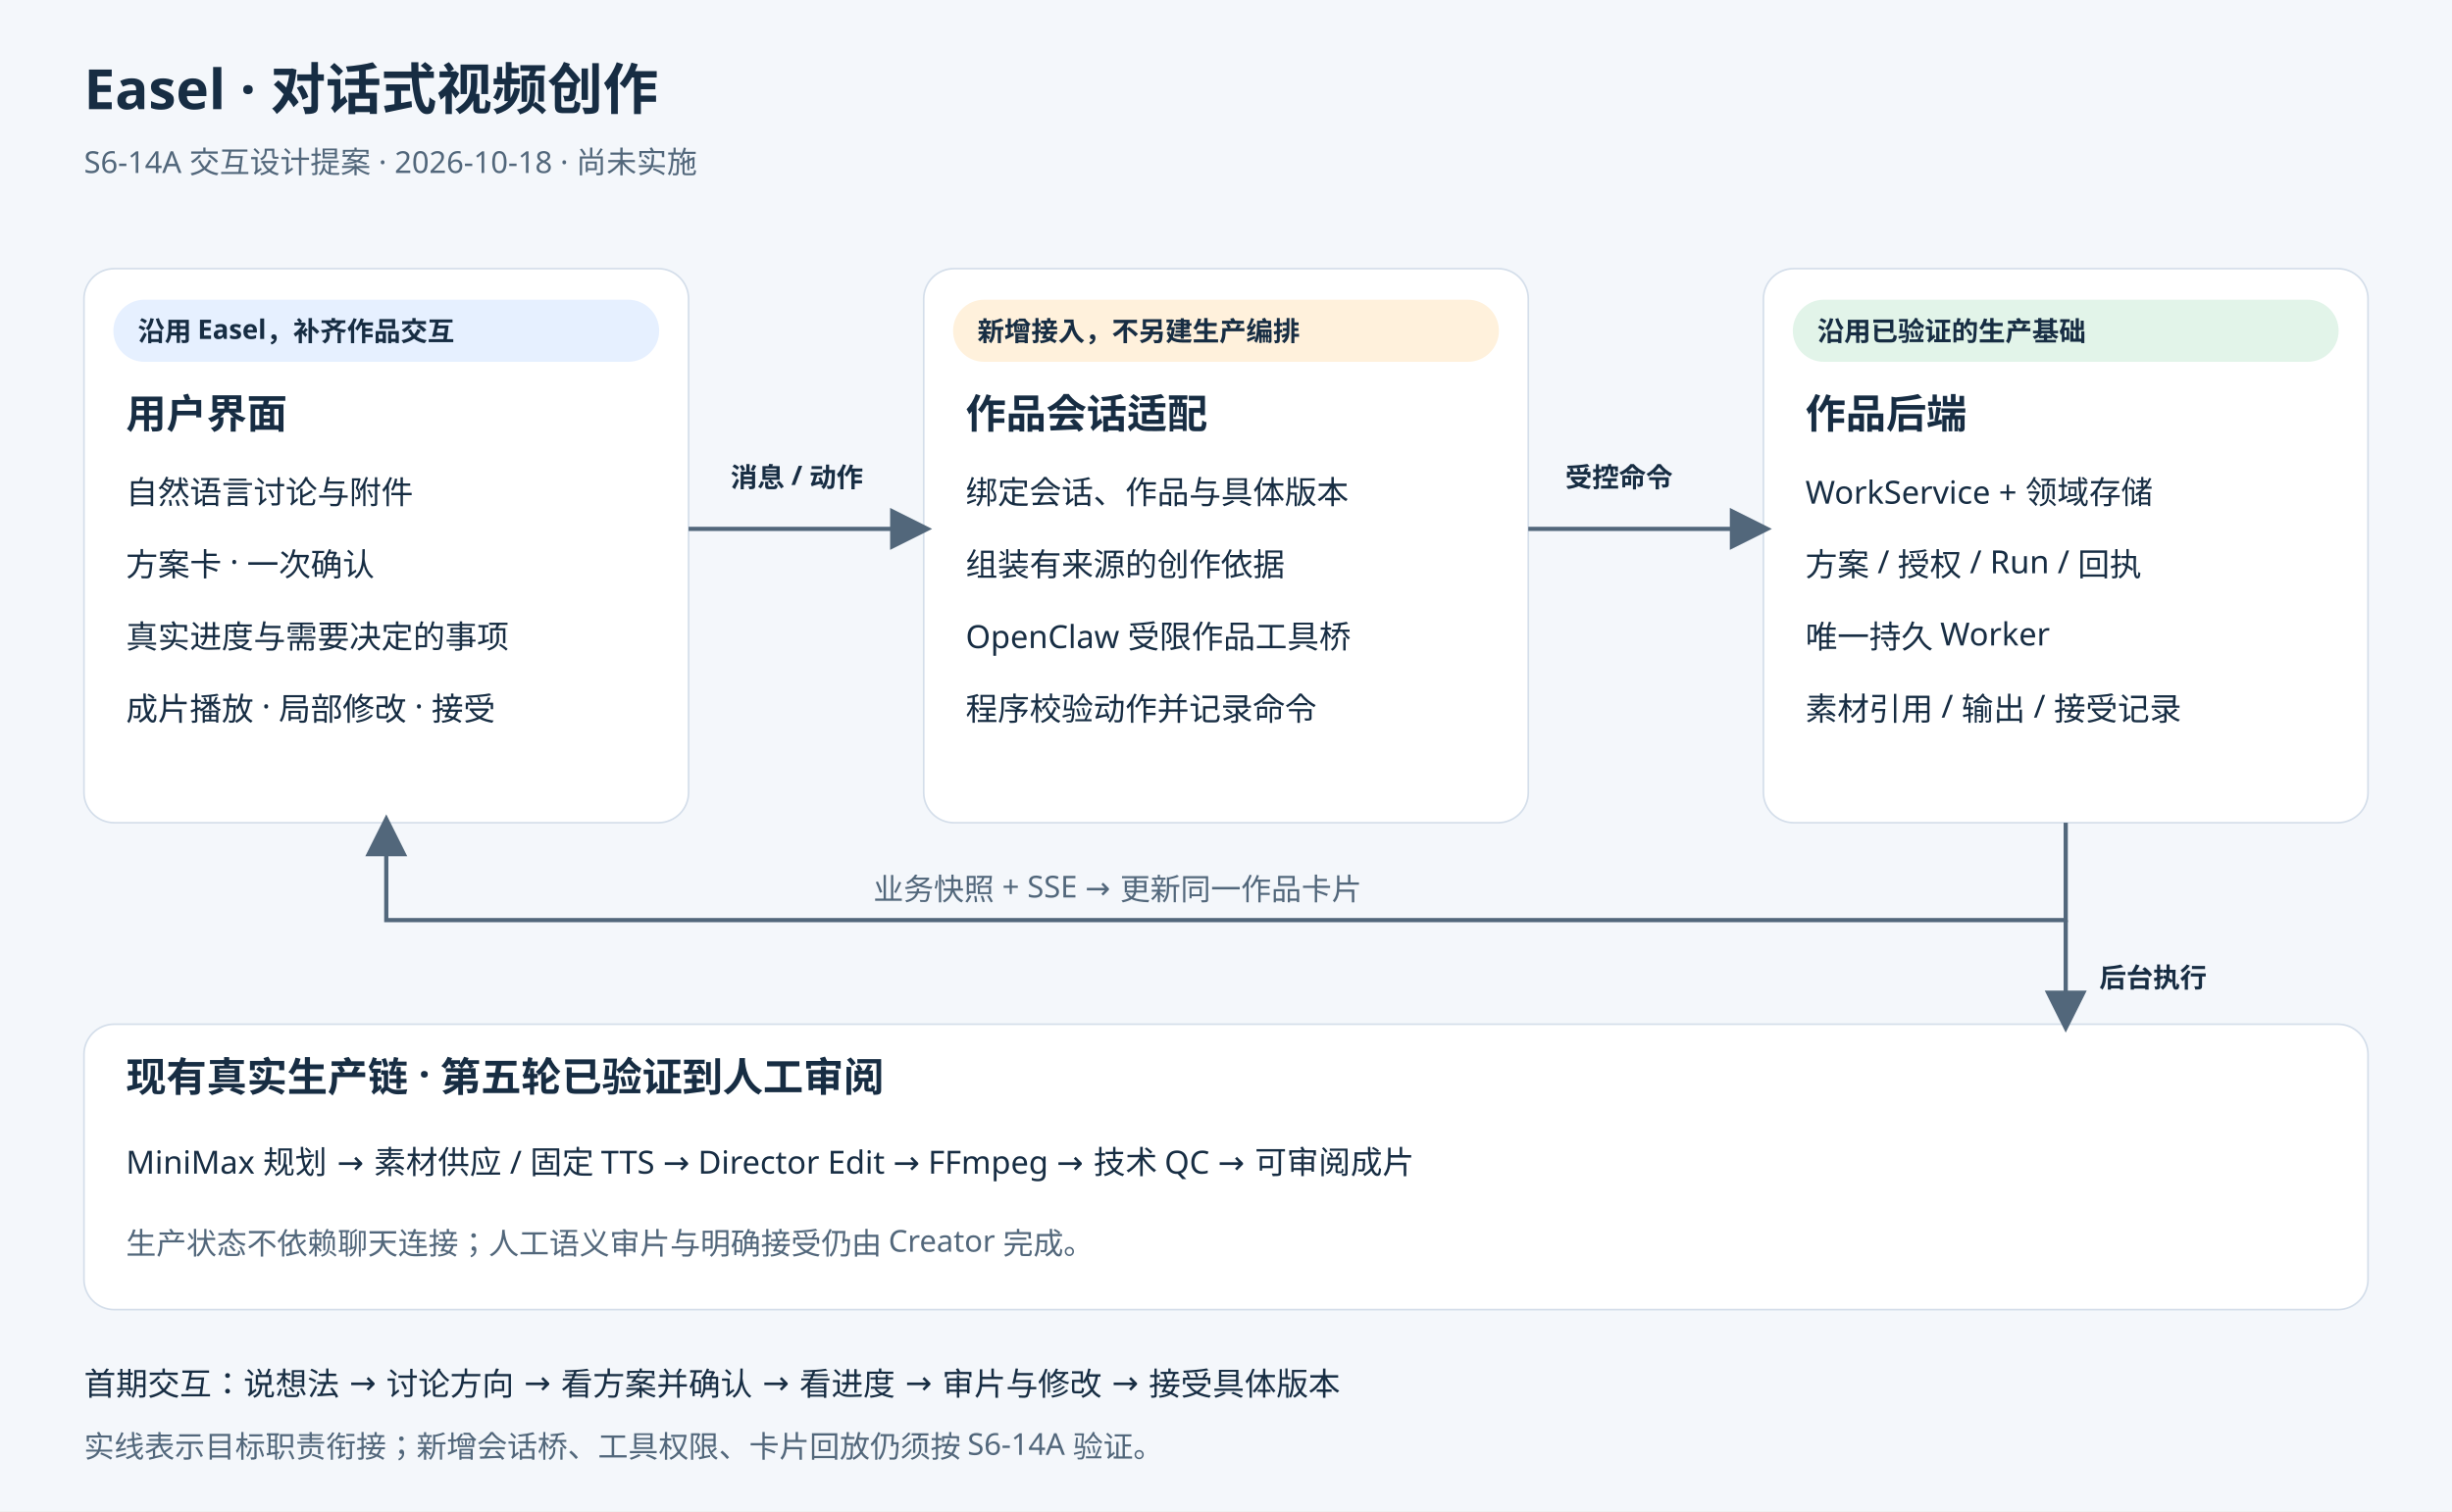
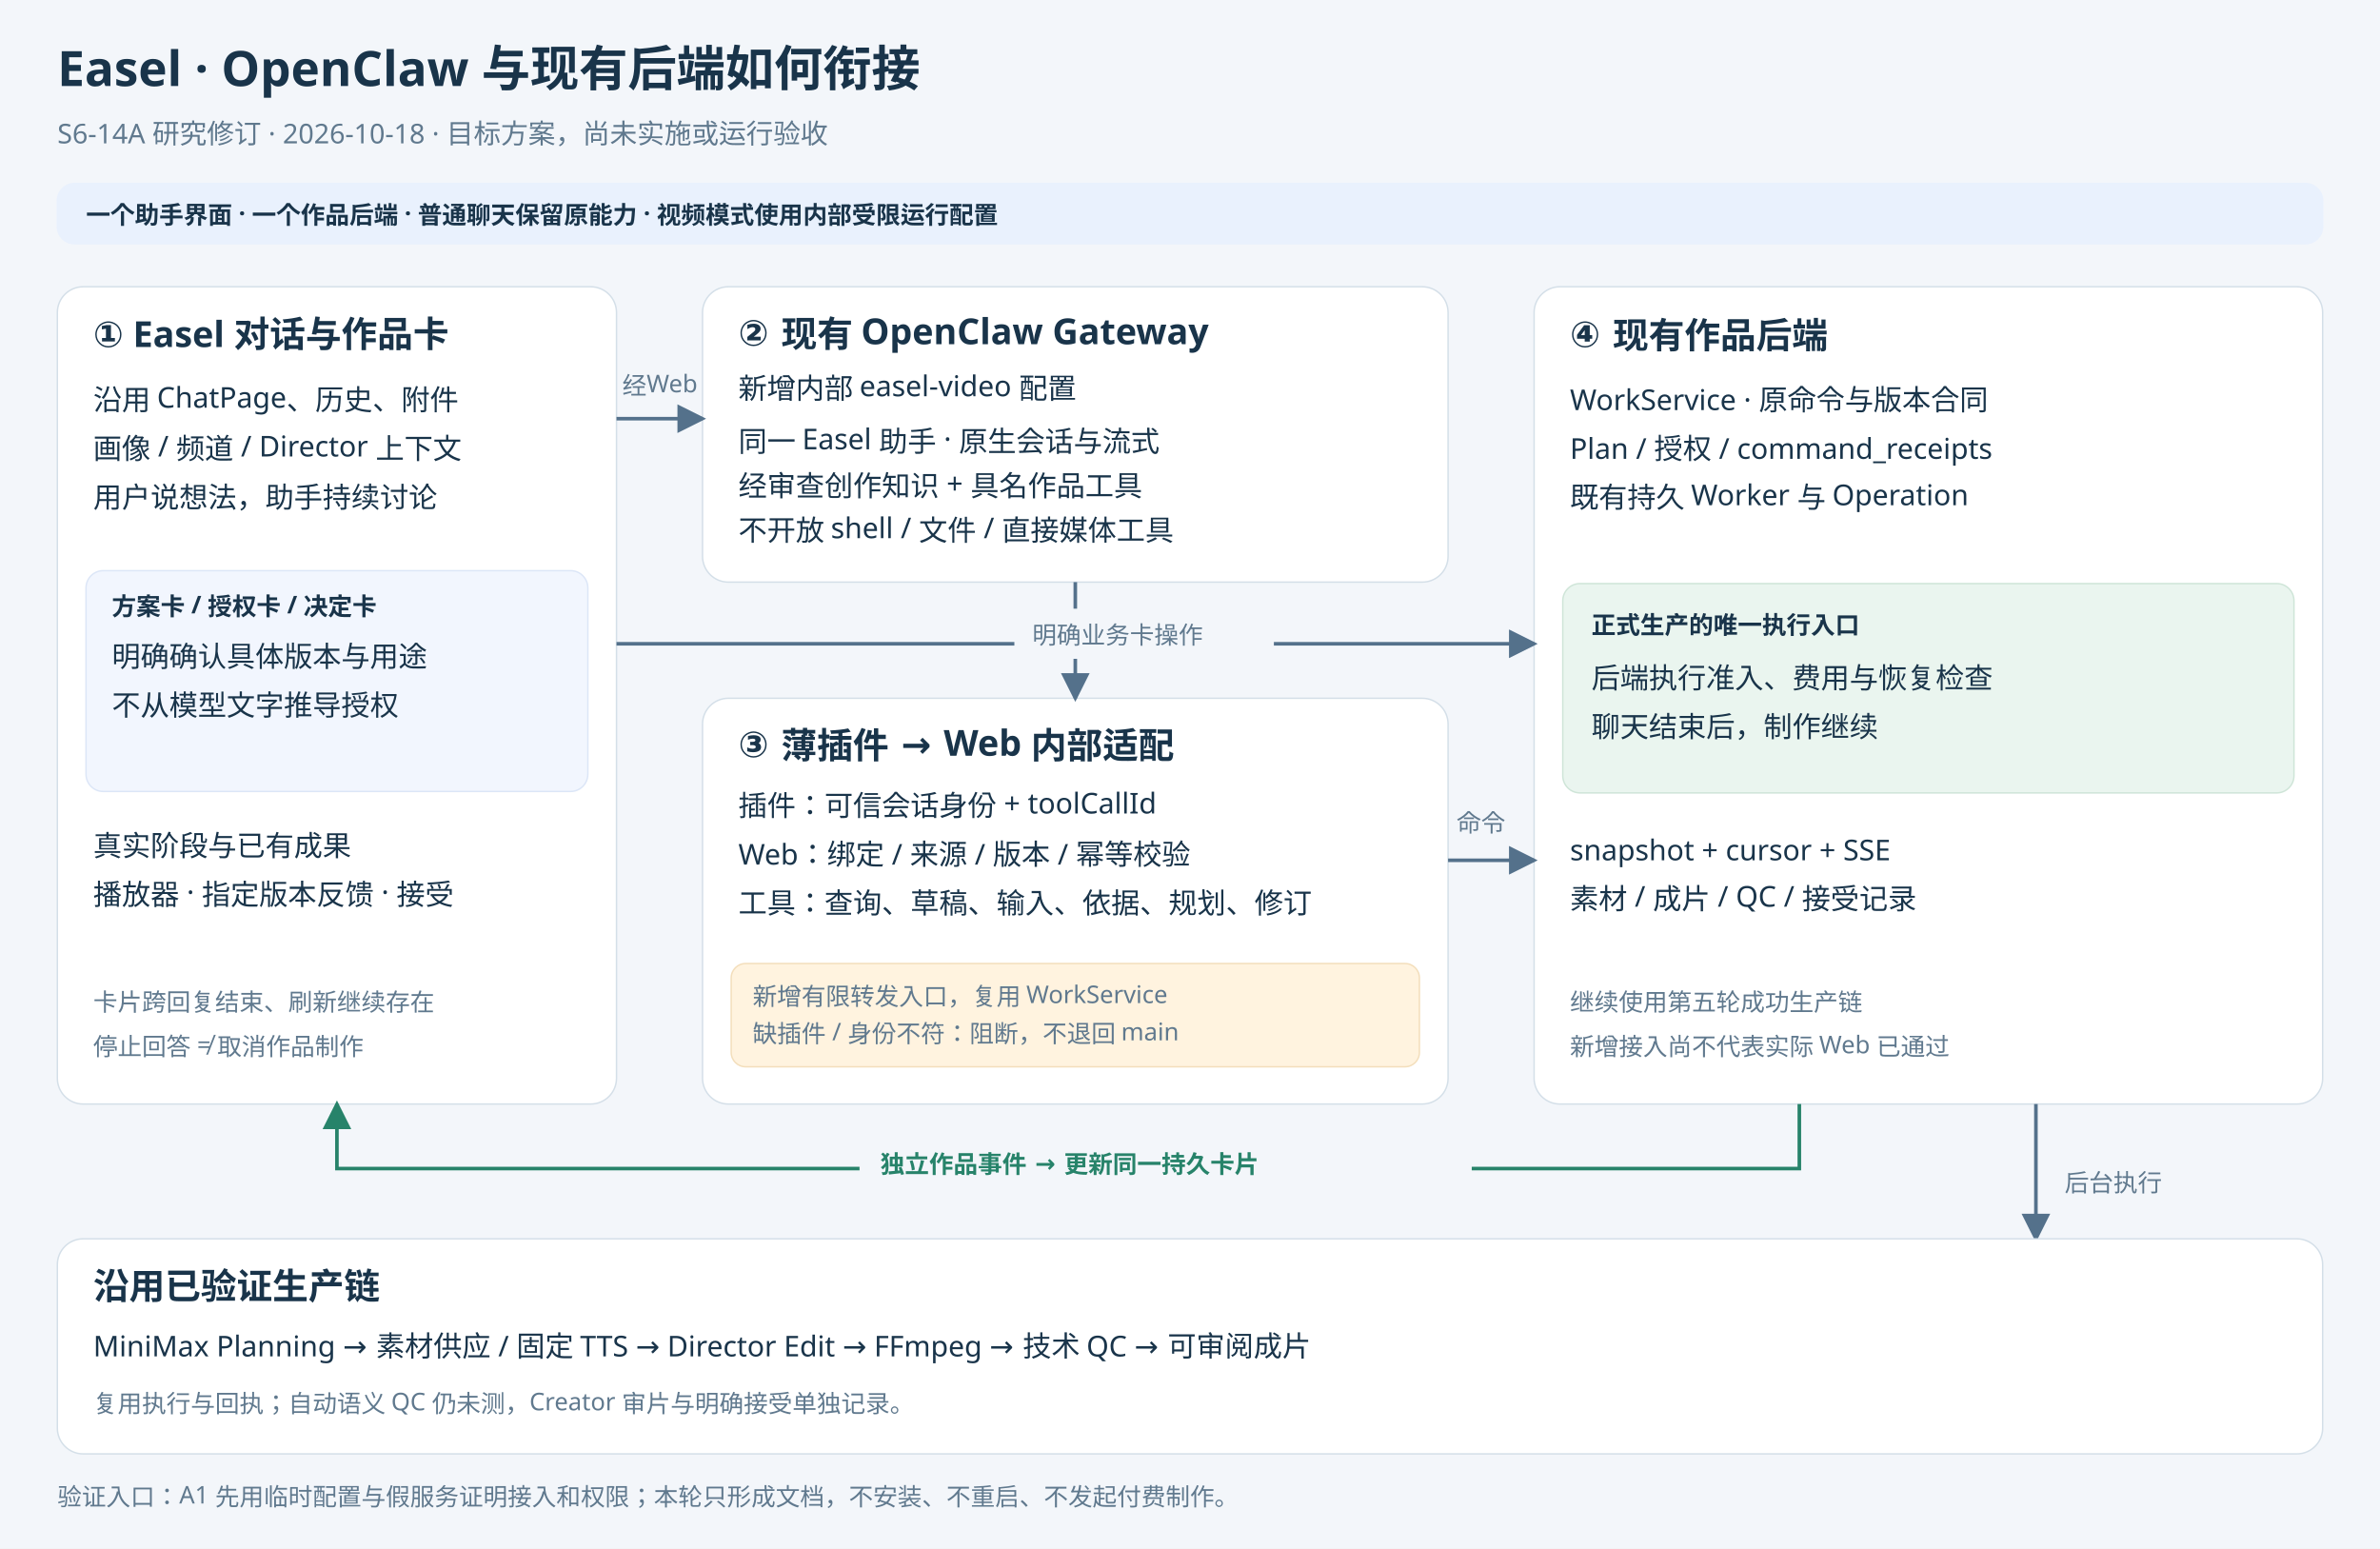
- <svg xmlns="http://www.w3.org/2000/svg" width="1460" height="900" viewBox="0 0 1460 900" role="img" aria-labelledby="title desc">
+ <svg xmlns="http://www.w3.org/2000/svg" width="1660" height="1080" viewBox="0 0 1660 1080" role="img" aria-labelledby="title">
  <defs>
-     <marker id="arrow" markerWidth="10" markerHeight="10" refX="8" refY="5" orient="auto-start-reverse">
-       <path d="M0 0 L10 5 L0 10Z" fill="#52677b" />
+     <marker id="arrow" markerWidth="8" markerHeight="8" refX="7" refY="4" orient="auto">
+       <path d="M0 0 L8 4 L0 8 Z" fill="#54718b" />
+     </marker>
+     <marker id="green" markerWidth="8" markerHeight="8" refX="7" refY="4" orient="auto">
+       <path d="M0 0 L8 4 L0 8 Z" fill="#27836a" />
    </marker>
  </defs>
-   <rect width="1460" height="900" fill="#f4f7fb" />
-   <style>text{font-family:"PingFang SC","Microsoft YaHei",sans-serif;fill:#172d43}.title{font-size:33px;font-weight:600}.sub{font-size:18px;fill:#52677b}.h{font-size:24px;font-weight:600}.body{font-size:19px}.tag{font-size:16px;font-weight:600}.line{stroke:#52677b;stroke-width:2.5;fill:none;marker-end:url(#arrow)}</style>
-   <text x="50" y="65" class="title">Easel · 对话式视频创作</text>
-   <text x="50" y="103" class="sub">S6-14A 交互设计提案 · 2026-10-18 · 尚未实施</text>
-   <rect x="50" y="160" width="360" height="330" rx="18" fill="#fff" stroke="#d4deea" />
-   <rect x="68" y="179" width="324" height="36" rx="18" fill="#e6f0ff" stroke="#e6f0ff" />
-   <text x="82" y="203" class="tag">沿用 Easel，补齐作品交互</text>
-   <text x="75" y="255" class="h">用户界面</text>
-   <rect x="550" y="160" width="360" height="330" rx="18" fill="#fff" stroke="#d4deea" />
-   <rect x="568" y="179" width="324" height="36" rx="18" fill="#fff1dc" stroke="#fff1dc" />
-   <text x="582" y="203" class="tag">新增接入，不另建生产编排</text>
-   <text x="575" y="255" class="h">作品会话适配</text>
-   <rect x="1050" y="160" width="360" height="330" rx="18" fill="#fff" stroke="#d4deea" />
-   <rect x="1068" y="179" width="324" height="36" rx="18" fill="#e2f4e9" stroke="#e2f4e9" />
-   <text x="1082" y="203" class="tag">沿用已验证的生产基础</text>
-   <text x="1075" y="255" class="h">作品后端</text>
-   <text x="75" y="300" class="body">自然语言讨论与附件</text>
-   <text x="75" y="343" class="body">方案卡 · 一次确认</text>
-   <text x="75" y="386" class="body">真实进度与需要决定的事项</text>
-   <text x="75" y="429" class="body">成片播放 · 局部修改 · 接受</text>
-   <text x="575" y="300" class="body">绑定会话、作品与具体版本</text>
-   <text x="575" y="343" class="body">组装有来源的创作依据</text>
-   <text x="575" y="386" class="body">OpenClaw 受限作品工具桥</text>
-   <text x="575" y="429" class="body">程序校验动作并记录命令</text>
-   <text x="1075" y="300" class="body">WorkService + 领域存储</text>
-   <text x="1075" y="343" class="body">方案 / 授权 / Run / 回执</text>
-   <text x="1075" y="386" class="body">唯一持久 Worker</text>
-   <text x="1075" y="429" class="body">素材引用 / 输出 / 接受记录</text>
-   <path class="line" d="M410 315 H550" />
-   <text x="435" y="290" class="tag">消息 / 动作</text>
-   <path class="line" d="M910 315 H1050" />
-   <text x="932" y="290" class="tag">受控命令</text>
-   <path class="line" d="M1230 490 V548 H230 V490" />
-   <text x="520" y="536" class="sub">业务快照 + SSE → 更新同一作品卡片</text>
-   <rect x="50" y="610" width="1360" height="170" rx="18" fill="#ffffff" stroke="#d4deea" />
-   <text x="75" y="650" class="h">现有真实生产链 · 第五轮已验证到人工审阅</text>
-   <text x="75" y="699" class="body">MiniMax 规划 → 素材供应 / 固定 TTS → Director Edit → FFmpeg → 技术 QC → 可审阅成片</text>
-   <text x="75" y="747" class="sub">生产状态不依赖聊天连接；人工语义审片与明确接受仍由 Creator 完成。</text>
-   <path class="line" d="M1230 548 V610" />
-   <text x="1250" y="588" class="tag">后台执行</text>
-   <text x="50" y="831" class="body">首期交互：说想法 → 讨论方向 → 看方案并确认 → 看进度 → 审片与修改 → 接受具体版本</text>
-   <text x="50" y="868" class="sub">实线表示目标职责衔接；新增会话桥、工具权限、卡片回放仍须按 S6-14A 验证。</text>
+   <style>text{font-family:"PingFang SC","Microsoft YaHei",sans-serif;fill:#19344a}.title{font-size:34px;font-weight:650}.sub{font-size:19px;fill:#60798e}.head{font-size:25px;font-weight:600}.body{font-size:20px}.small{font-size:17px;fill:#60798e}.tag{font-size:17px;font-weight:600}.button{font-size:18px;font-weight:600;fill:#fff}</style>
+   <rect width="100%" height="100%" fill="#f3f6fa" />
+   <text x="40" y="60" class="title">Easel · OpenClaw 与现有后端如何衔接</text>
+   <text x="40" y="100" class="sub">S6-14A 研究修订 · 2026-10-18 · 目标方案，尚未实施或运行验收</text>
+   <rect x="40" y="128" width="1580" height="42" rx="12" fill="#e9f1fd" stroke="#e9f1fd" />
+   <text x="60" y="156" class="tag">一个助手界面 · 一个作品后端 · 普通聊天保留原能力 · 视频模式使用内部受限运行配置</text>
+   <rect x="40" y="200" width="390" height="570" rx="18" fill="#fff" stroke="#d4dfe8" />
+   <text x="65" y="242" class="head">① Easel 对话与作品卡</text>
+   <text x="65" y="286" class="body">沿用 ChatPage、历史、附件</text>
+   <text x="65" y="320" class="body">画像 / 频道 / Director 上下文</text>
+   <text x="65" y="354" class="body">用户说想法，助手持续讨论</text>
+   <rect x="60" y="398" width="350" height="154" rx="12" fill="#f2f6fe" stroke="#dce6f7" />
+   <text x="78" y="429" class="tag">方案卡 / 授权卡 / 决定卡</text>
+   <text x="78" y="465" class="body">明确确认具体版本与用途</text>
+   <text x="78" y="499" class="body">不从模型文字推导授权</text>
+   <text x="65" y="597" class="body">真实阶段与已有成果</text>
+   <text x="65" y="631" class="body">播放器 · 指定版本反馈 · 接受</text>
+   <text x="65" y="705" class="small">卡片跨回复结束、刷新继续存在</text>
+   <text x="65" y="736" class="small">停止回答 ≠ 取消作品制作</text>
+   <rect x="490" y="200" width="520" height="206" rx="18" fill="#fff" stroke="#d4dfe8" />
+   <text x="515" y="241" class="head">② 现有 OpenClaw Gateway</text>
+   <text x="515" y="278" class="body">新增内部 easel-video 配置</text>
+   <text x="515" y="315" class="body">同一 Easel 助手 · 原生会话与流式</text>
+   <text x="515" y="346" class="body">经审查创作知识 + 具名作品工具</text>
+   <text x="515" y="377" class="body">不开放 shell / 文件 / 直接媒体工具</text>
+   <rect x="490" y="487" width="520" height="283" rx="18" fill="#fff" stroke="#d4dfe8" />
+   <text x="515" y="528" class="head">③ 薄插件 → Web 内部适配</text>
+   <text x="515" y="569" class="body">插件：可信会话身份 + toolCallId</text>
+   <text x="515" y="603" class="body">Web：绑定 / 来源 / 版本 / 幂等校验</text>
+   <text x="515" y="637" class="body">工具：查询、草稿、输入、依据、规划、修订</text>
+   <rect x="510" y="672" width="480" height="72" rx="10" fill="#fff3df" stroke="#f3debb" />
+   <text x="525" y="701" class="small">新增有限转发入口，复用 WorkService</text>
+   <text x="525" y="727" class="small">缺插件 / 身份不符：阻断，不退回 main</text>
+   <rect x="1070" y="200" width="550" height="570" rx="18" fill="#fff" stroke="#d4dfe8" />
+   <text x="1095" y="242" class="head">④ 现有作品后端</text>
+   <text x="1095" y="286" class="body">WorkService · 原命令与版本合同</text>
+   <text x="1095" y="320" class="body">Plan / 授权 / command_receipts</text>
+   <text x="1095" y="354" class="body">既有持久 Worker 与 Operation</text>
+   <rect x="1090" y="407" width="510" height="146" rx="12" fill="#eaf5ef" stroke="#cfe5d8" />
+   <text x="1110" y="442" class="tag">正式生产的唯一执行入口</text>
+   <text x="1110" y="480" class="body">后端执行准入、费用与恢复检查</text>
+   <text x="1110" y="514" class="body">聊天结束后，制作继续</text>
+   <text x="1095" y="600" class="body">snapshot + cursor + SSE</text>
+   <text x="1095" y="634" class="body">素材 / 成片 / QC / 接受记录</text>
+   <text x="1095" y="705" class="small">继续使用第五轮成功生产链</text>
+   <text x="1095" y="736" class="small">新增接入尚不代表实际 Web 已通过</text>
+   <path d="M430 292 H490" stroke="#54718b" stroke-width="2.5" fill="none" marker-end="url(#arrow)" />
+   <text x="434" y="275" class="small">经Web</text>
+   <path d="M750 406 V487" stroke="#54718b" stroke-width="2.5" fill="none" marker-end="url(#arrow)" />
+   <path d="M430 449 H1070" stroke="#54718b" stroke-width="2.5" fill="none" marker-end="url(#arrow)" />
+   <rect x="708" y="425" width="180" height="34" rx="4" fill="#f3f6fa" stroke="#f3f6fa" />
+   <text x="720" y="449" class="small">明确业务卡操作</text>
+   <path d="M1010 600 H1070" stroke="#54718b" stroke-width="2.5" fill="none" marker-end="url(#arrow)" />
+   <text x="1016" y="580" class="small">命令</text>
+   <path d="M1255 770 V815 H235 V770" stroke="#27836a" stroke-width="2.5" fill="none" marker-end="url(#green)" />
+   <rect x="600" y="793" width="426" height="36" rx="4" fill="#f3f6fa" stroke="#f3f6fa" />
+   <text x="614" y="818" class="tag" style="fill:#27836a">独立作品事件 → 更新同一持久卡片</text>
+   <path d="M1420 770 V864" stroke="#54718b" stroke-width="2.5" fill="none" marker-end="url(#arrow)" />
+   <text x="1440" y="831" class="small">后台执行</text>
+   <rect x="40" y="864" width="1580" height="150" rx="18" fill="#fff" stroke="#d4dfe8" />
+   <text x="65" y="906" class="head">沿用已验证生产链</text>
+   <text x="65" y="946" class="body">MiniMax Planning → 素材供应 / 固定 TTS → Director Edit → FFmpeg → 技术 QC → 可审阅成片</text>
+   <text x="65" y="985" class="small">复用执行与回执；自动语义 QC 仍未测，Creator 审片与明确接受单独记录。</text>
+   <text x="40" y="1050" class="small">验证入口：A1 先用临时配置与假服务证明接入和权限；本轮只形成文档，不安装、不重启、不发起付费制作。</text>
</svg>
